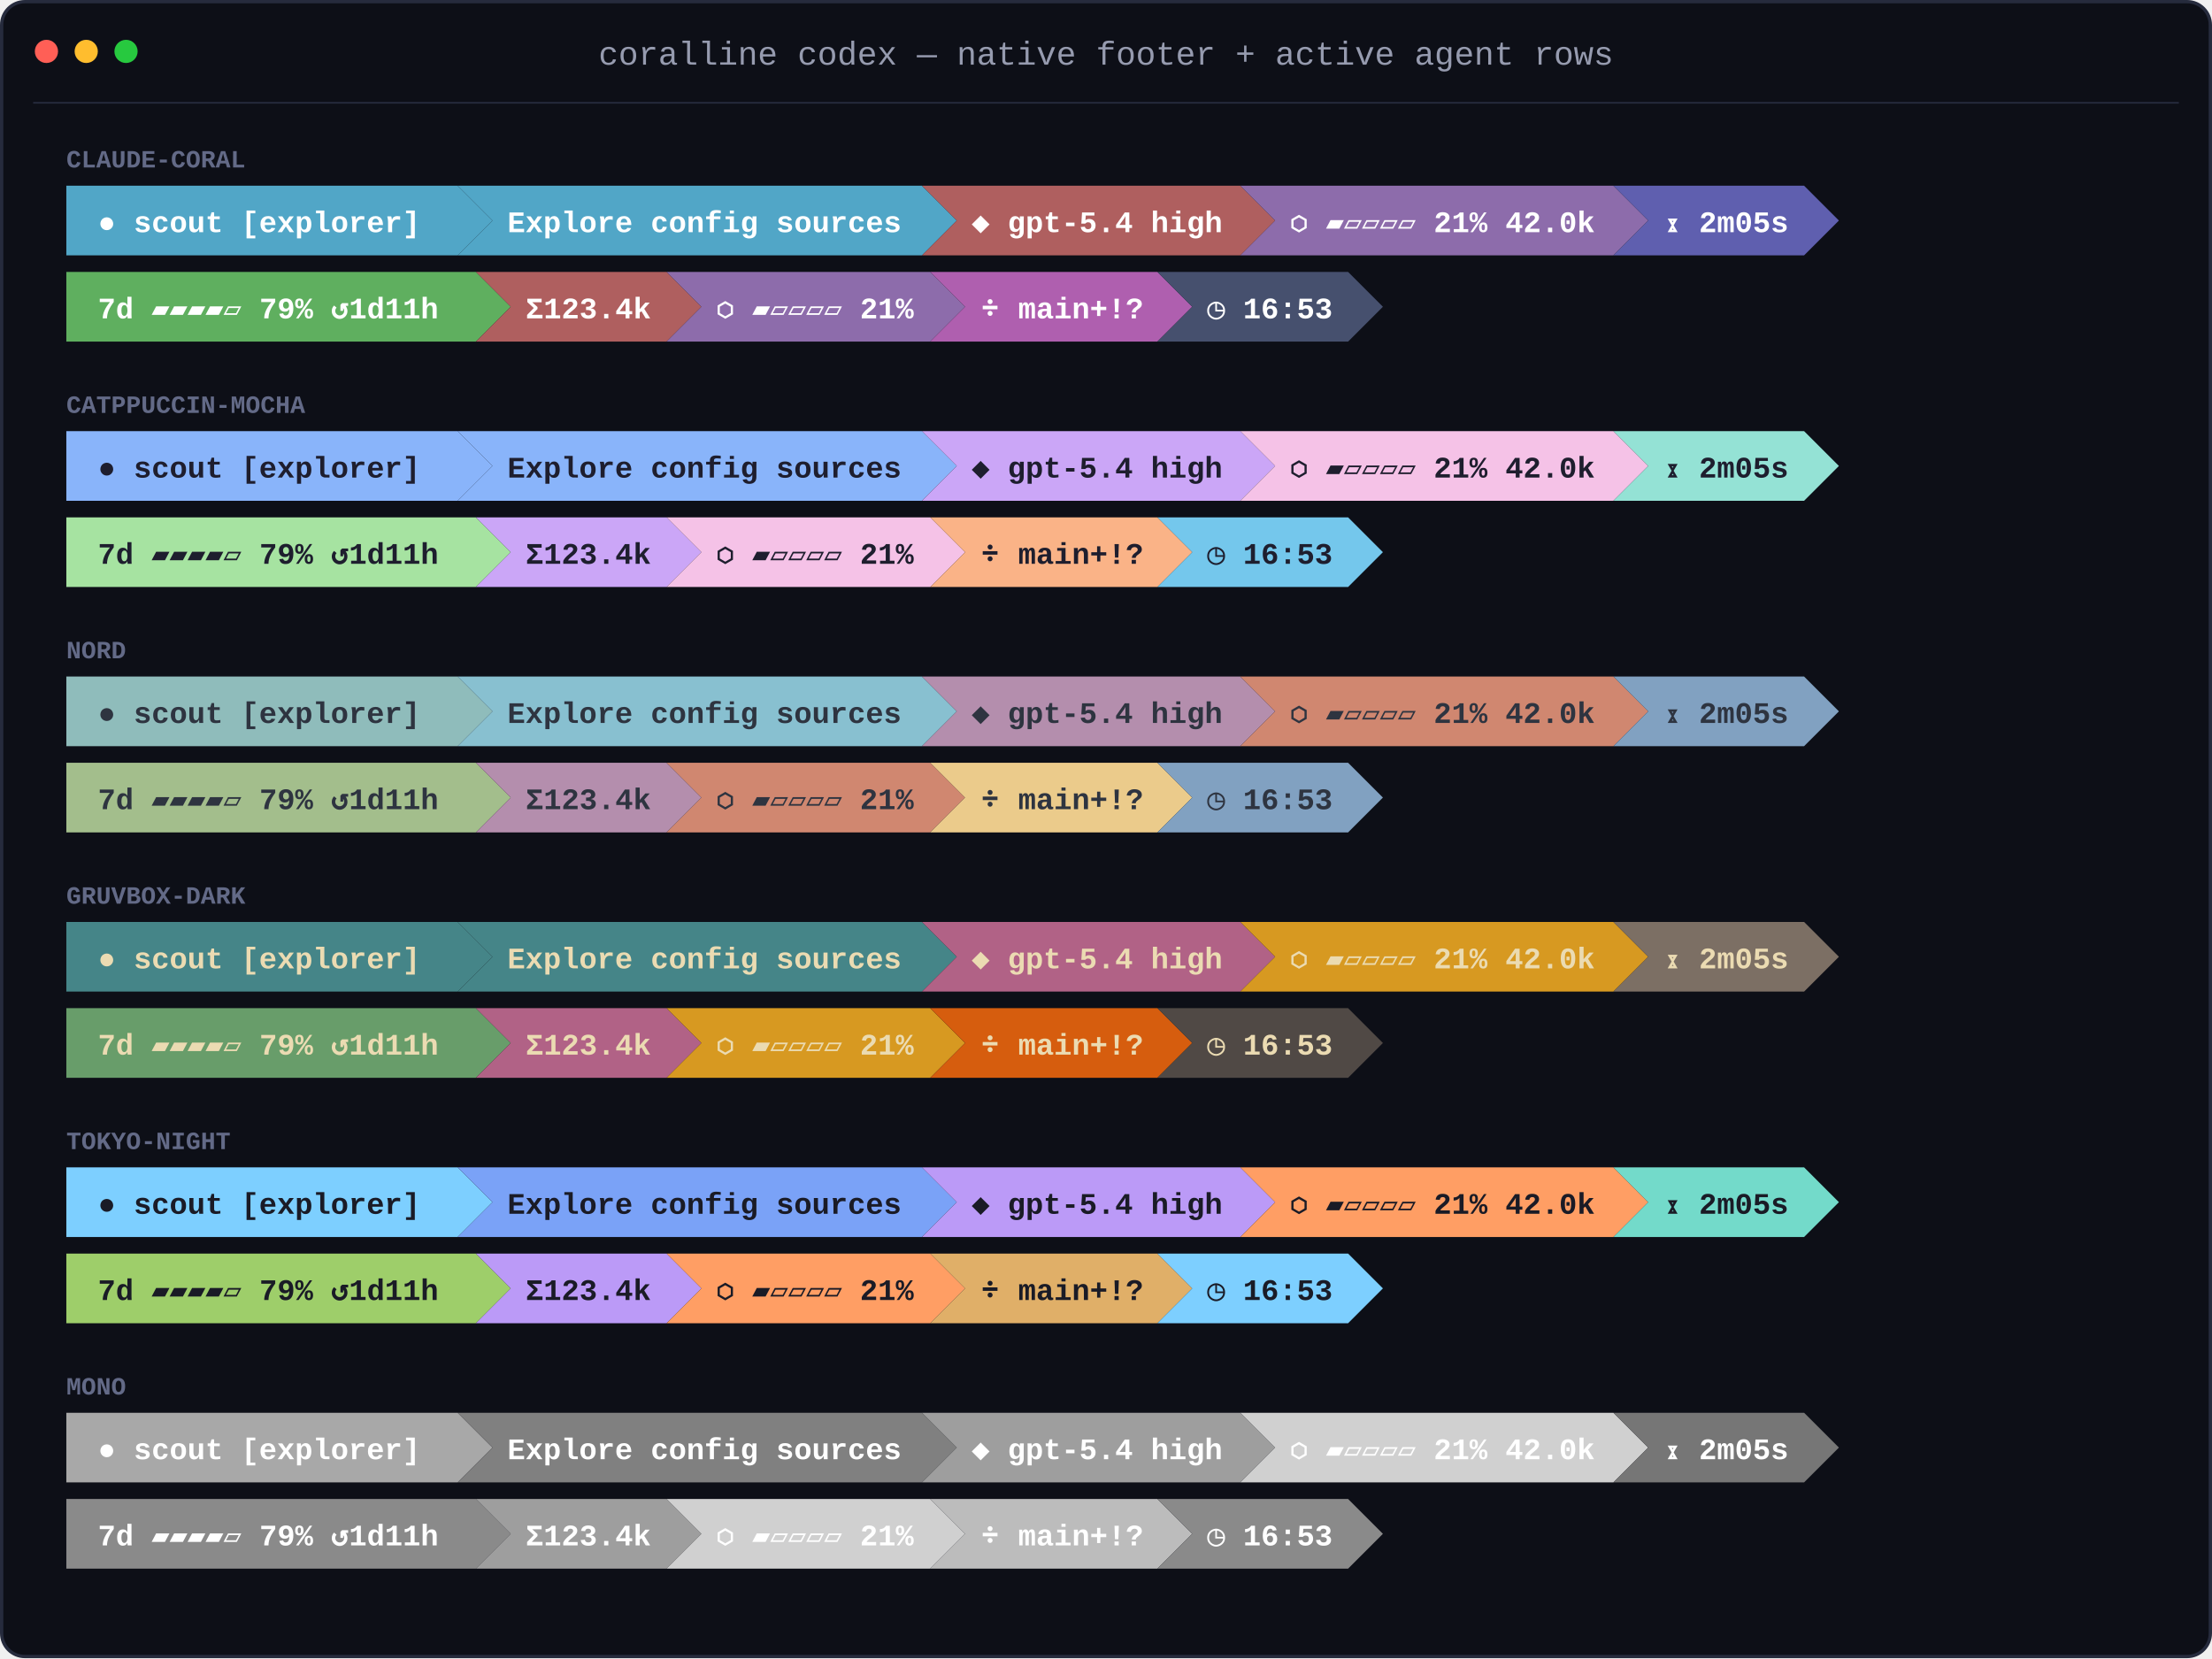
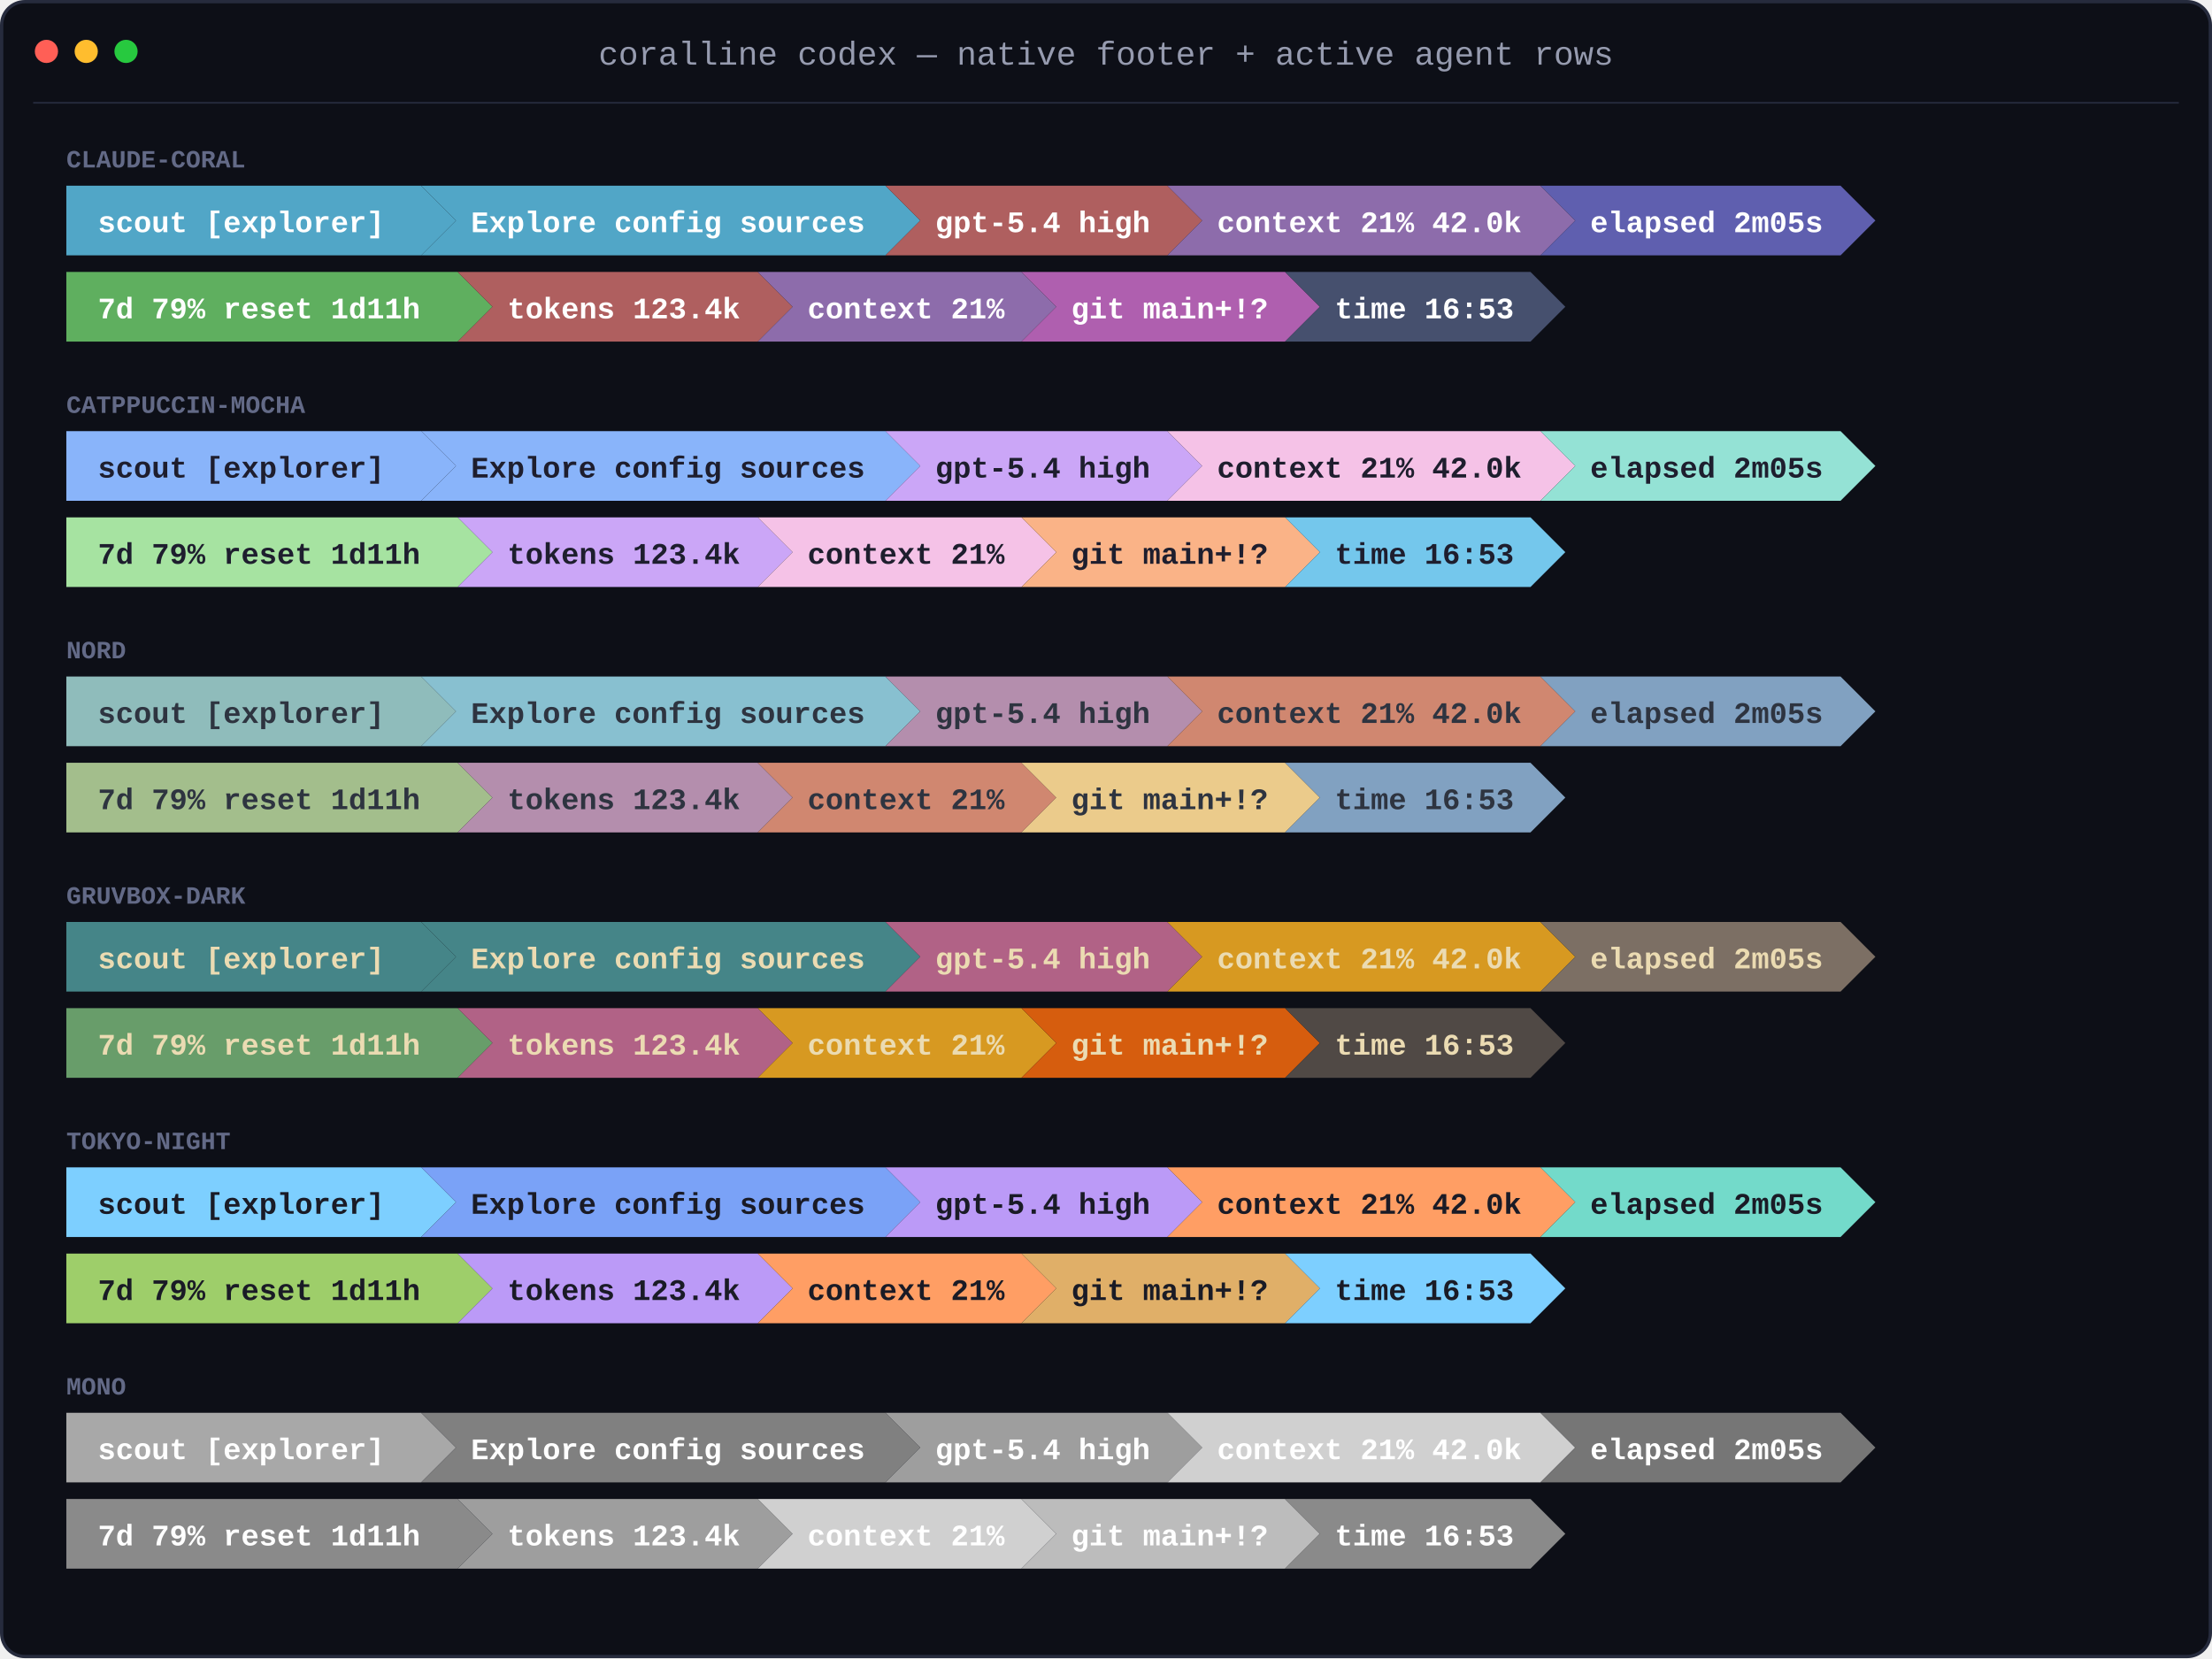
<svg xmlns="http://www.w3.org/2000/svg" width="1334" height="1000" viewBox="0 0 1334 1000" role="img" aria-labelledby="title desc">
  <style>
text { font-family: ui-monospace, SFMono-Regular, Menlo, Consolas, "Liberation Mono", monospace; }
</style>
  <rect x="1" y="1" width="1332" height="998" rx="14" fill="#0d0f17" stroke="#262b3d" stroke-width="2" />
  <circle cx="28" cy="31" r="7" fill="#ff5f56" />
  <circle cx="52" cy="31" r="7" fill="#ffbd2e" />
  <circle cx="76" cy="31" r="7" fill="#27c93f" />
  <text x="667" y="39" fill="#969baf" font-size="20" text-anchor="middle">coralline codex — native footer + active agent rows</text>
  <line x1="20" y1="62" x2="1314" y2="62" stroke="#262b3d" />
  <text x="40" y="101" fill="#636a87" font-size="15" font-weight="700">CLAUDE-CORAL</text>
-   <path d="M 40 112 H 276 L 297 133 L 276 154 H 40 Z" fill="#51a6c7" />
-   <text x="59" y="140" fill="#ffffff" font-size="18" font-weight="700">● scout [explorer]</text>
-   <path d="M 276 112 L 297 133 L 276 154 H 556 L 577 133 L 556 112 Z" fill="#51a6c7" />
-   <text x="306" y="140" fill="#ffffff" font-size="18" font-weight="700">Explore config sources</text>
-   <path d="M 556 112 L 577 133 L 556 154 H 748 L 769 133 L 748 112 Z" fill="#af5f5f" />
-   <text x="586" y="140" fill="#ffffff" font-size="18" font-weight="700">◆ gpt-5.4 high</text>
-   <path d="M 748 112 L 769 133 L 748 154 H 973 L 994 133 L 973 112 Z" fill="#8d6cab" />
-   <text x="778" y="140" fill="#ffffff" font-size="18" font-weight="700">⬡ ▰▱▱▱▱ 21% 42.0k</text>
-   <path d="M 973 112 L 994 133 L 973 154 H 1088 L 1109 133 L 1088 112 Z" fill="#5f5faf" />
-   <text x="1003" y="140" fill="#ffffff" font-size="18" font-weight="700">⧖ 2m05s</text>
-   <path d="M 40 164 H 287 L 308 185 L 287 206 H 40 Z" fill="#5faf5f" />
-   <text x="59" y="192" fill="#ffffff" font-size="18" font-weight="700">7d ▰▰▰▰▱ 79% ↺1d11h</text>
-   <path d="M 287 164 L 308 185 L 287 206 H 402 L 423 185 L 402 164 Z" fill="#af5f5f" />
-   <text x="317" y="192" fill="#ffffff" font-size="18" font-weight="700">Σ123.4k</text>
-   <path d="M 402 164 L 423 185 L 402 206 H 561 L 582 185 L 561 164 Z" fill="#8d6cab" />
-   <text x="432" y="192" fill="#ffffff" font-size="18" font-weight="700">⬡ ▰▱▱▱▱ 21%</text>
-   <path d="M 561 164 L 582 185 L 561 206 H 698 L 719 185 L 698 164 Z" fill="#af5faf" />
-   <text x="591" y="192" fill="#ffffff" font-size="18" font-weight="700"> main+!?</text>
-   <path d="M 698 164 L 719 185 L 698 206 H 813 L 834 185 L 813 164 Z" fill="#46506e" />
-   <text x="728" y="192" fill="#ffffff" font-size="18" font-weight="700">◷ 16:53</text>
+   <path d="M 40 112 H 254 L 275 133 L 254 154 H 40 Z" fill="#51a6c7" />
+   <text x="59" y="140" fill="#ffffff" font-size="18" font-weight="700">scout [explorer]</text>
+   <path d="M 254 112 L 275 133 L 254 154 H 534 L 555 133 L 534 112 Z" fill="#51a6c7" />
+   <text x="284" y="140" fill="#ffffff" font-size="18" font-weight="700">Explore config sources</text>
+   <path d="M 534 112 L 555 133 L 534 154 H 704 L 725 133 L 704 112 Z" fill="#af5f5f" />
+   <text x="564" y="140" fill="#ffffff" font-size="18" font-weight="700">gpt-5.4 high</text>
+   <path d="M 704 112 L 725 133 L 704 154 H 929 L 950 133 L 929 112 Z" fill="#8d6cab" />
+   <text x="734" y="140" fill="#ffffff" font-size="18" font-weight="700">context 21% 42.0k</text>
+   <path d="M 929 112 L 950 133 L 929 154 H 1110 L 1131 133 L 1110 112 Z" fill="#5f5faf" />
+   <text x="959" y="140" fill="#ffffff" font-size="18" font-weight="700">elapsed 2m05s</text>
+   <path d="M 40 164 H 276 L 297 185 L 276 206 H 40 Z" fill="#5faf5f" />
+   <text x="59" y="192" fill="#ffffff" font-size="18" font-weight="700">7d 79% reset 1d11h</text>
+   <path d="M 276 164 L 297 185 L 276 206 H 457 L 478 185 L 457 164 Z" fill="#af5f5f" />
+   <text x="306" y="192" fill="#ffffff" font-size="18" font-weight="700">tokens 123.4k</text>
+   <path d="M 457 164 L 478 185 L 457 206 H 616 L 637 185 L 616 164 Z" fill="#8d6cab" />
+   <text x="487" y="192" fill="#ffffff" font-size="18" font-weight="700">context 21%</text>
+   <path d="M 616 164 L 637 185 L 616 206 H 775 L 796 185 L 775 164 Z" fill="#af5faf" />
+   <text x="646" y="192" fill="#ffffff" font-size="18" font-weight="700">git main+!?</text>
+   <path d="M 775 164 L 796 185 L 775 206 H 923 L 944 185 L 923 164 Z" fill="#46506e" />
+   <text x="805" y="192" fill="#ffffff" font-size="18" font-weight="700">time 16:53</text>
  <text x="40" y="249" fill="#636a87" font-size="15" font-weight="700">CATPPUCCIN-MOCHA</text>
-   <path d="M 40 260 H 276 L 297 281 L 276 302 H 40 Z" fill="#89b4fa" />
-   <text x="59" y="288" fill="#1e1e2e" font-size="18" font-weight="700">● scout [explorer]</text>
-   <path d="M 276 260 L 297 281 L 276 302 H 556 L 577 281 L 556 260 Z" fill="#89b4fa" />
-   <text x="306" y="288" fill="#1e1e2e" font-size="18" font-weight="700">Explore config sources</text>
-   <path d="M 556 260 L 577 281 L 556 302 H 748 L 769 281 L 748 260 Z" fill="#cba6f7" />
-   <text x="586" y="288" fill="#1e1e2e" font-size="18" font-weight="700">◆ gpt-5.4 high</text>
-   <path d="M 748 260 L 769 281 L 748 302 H 973 L 994 281 L 973 260 Z" fill="#f5c2e7" />
-   <text x="778" y="288" fill="#1e1e2e" font-size="18" font-weight="700">⬡ ▰▱▱▱▱ 21% 42.0k</text>
-   <path d="M 973 260 L 994 281 L 973 302 H 1088 L 1109 281 L 1088 260 Z" fill="#94e2d5" />
-   <text x="1003" y="288" fill="#1e1e2e" font-size="18" font-weight="700">⧖ 2m05s</text>
-   <path d="M 40 312 H 287 L 308 333 L 287 354 H 40 Z" fill="#a6e3a1" />
-   <text x="59" y="340" fill="#1e1e2e" font-size="18" font-weight="700">7d ▰▰▰▰▱ 79% ↺1d11h</text>
-   <path d="M 287 312 L 308 333 L 287 354 H 402 L 423 333 L 402 312 Z" fill="#cba6f7" />
-   <text x="317" y="340" fill="#1e1e2e" font-size="18" font-weight="700">Σ123.4k</text>
-   <path d="M 402 312 L 423 333 L 402 354 H 561 L 582 333 L 561 312 Z" fill="#f5c2e7" />
-   <text x="432" y="340" fill="#1e1e2e" font-size="18" font-weight="700">⬡ ▰▱▱▱▱ 21%</text>
-   <path d="M 561 312 L 582 333 L 561 354 H 698 L 719 333 L 698 312 Z" fill="#fab387" />
-   <text x="591" y="340" fill="#1e1e2e" font-size="18" font-weight="700"> main+!?</text>
-   <path d="M 698 312 L 719 333 L 698 354 H 813 L 834 333 L 813 312 Z" fill="#74c7ec" />
-   <text x="728" y="340" fill="#1e1e2e" font-size="18" font-weight="700">◷ 16:53</text>
+   <path d="M 40 260 H 254 L 275 281 L 254 302 H 40 Z" fill="#89b4fa" />
+   <text x="59" y="288" fill="#1e1e2e" font-size="18" font-weight="700">scout [explorer]</text>
+   <path d="M 254 260 L 275 281 L 254 302 H 534 L 555 281 L 534 260 Z" fill="#89b4fa" />
+   <text x="284" y="288" fill="#1e1e2e" font-size="18" font-weight="700">Explore config sources</text>
+   <path d="M 534 260 L 555 281 L 534 302 H 704 L 725 281 L 704 260 Z" fill="#cba6f7" />
+   <text x="564" y="288" fill="#1e1e2e" font-size="18" font-weight="700">gpt-5.4 high</text>
+   <path d="M 704 260 L 725 281 L 704 302 H 929 L 950 281 L 929 260 Z" fill="#f5c2e7" />
+   <text x="734" y="288" fill="#1e1e2e" font-size="18" font-weight="700">context 21% 42.0k</text>
+   <path d="M 929 260 L 950 281 L 929 302 H 1110 L 1131 281 L 1110 260 Z" fill="#94e2d5" />
+   <text x="959" y="288" fill="#1e1e2e" font-size="18" font-weight="700">elapsed 2m05s</text>
+   <path d="M 40 312 H 276 L 297 333 L 276 354 H 40 Z" fill="#a6e3a1" />
+   <text x="59" y="340" fill="#1e1e2e" font-size="18" font-weight="700">7d 79% reset 1d11h</text>
+   <path d="M 276 312 L 297 333 L 276 354 H 457 L 478 333 L 457 312 Z" fill="#cba6f7" />
+   <text x="306" y="340" fill="#1e1e2e" font-size="18" font-weight="700">tokens 123.4k</text>
+   <path d="M 457 312 L 478 333 L 457 354 H 616 L 637 333 L 616 312 Z" fill="#f5c2e7" />
+   <text x="487" y="340" fill="#1e1e2e" font-size="18" font-weight="700">context 21%</text>
+   <path d="M 616 312 L 637 333 L 616 354 H 775 L 796 333 L 775 312 Z" fill="#fab387" />
+   <text x="646" y="340" fill="#1e1e2e" font-size="18" font-weight="700">git main+!?</text>
+   <path d="M 775 312 L 796 333 L 775 354 H 923 L 944 333 L 923 312 Z" fill="#74c7ec" />
+   <text x="805" y="340" fill="#1e1e2e" font-size="18" font-weight="700">time 16:53</text>
  <text x="40" y="397" fill="#636a87" font-size="15" font-weight="700">NORD</text>
-   <path d="M 40 408 H 276 L 297 429 L 276 450 H 40 Z" fill="#8fbcbb" />
-   <text x="59" y="436" fill="#2e3440" font-size="18" font-weight="700">● scout [explorer]</text>
-   <path d="M 276 408 L 297 429 L 276 450 H 556 L 577 429 L 556 408 Z" fill="#88c0d0" />
-   <text x="306" y="436" fill="#2e3440" font-size="18" font-weight="700">Explore config sources</text>
-   <path d="M 556 408 L 577 429 L 556 450 H 748 L 769 429 L 748 408 Z" fill="#b48ead" />
-   <text x="586" y="436" fill="#2e3440" font-size="18" font-weight="700">◆ gpt-5.4 high</text>
-   <path d="M 748 408 L 769 429 L 748 450 H 973 L 994 429 L 973 408 Z" fill="#d08770" />
-   <text x="778" y="436" fill="#2e3440" font-size="18" font-weight="700">⬡ ▰▱▱▱▱ 21% 42.0k</text>
-   <path d="M 973 408 L 994 429 L 973 450 H 1088 L 1109 429 L 1088 408 Z" fill="#81a1c1" />
-   <text x="1003" y="436" fill="#2e3440" font-size="18" font-weight="700">⧖ 2m05s</text>
-   <path d="M 40 460 H 287 L 308 481 L 287 502 H 40 Z" fill="#a3be8c" />
-   <text x="59" y="488" fill="#2e3440" font-size="18" font-weight="700">7d ▰▰▰▰▱ 79% ↺1d11h</text>
-   <path d="M 287 460 L 308 481 L 287 502 H 402 L 423 481 L 402 460 Z" fill="#b48ead" />
-   <text x="317" y="488" fill="#2e3440" font-size="18" font-weight="700">Σ123.4k</text>
-   <path d="M 402 460 L 423 481 L 402 502 H 561 L 582 481 L 561 460 Z" fill="#d08770" />
-   <text x="432" y="488" fill="#2e3440" font-size="18" font-weight="700">⬡ ▰▱▱▱▱ 21%</text>
-   <path d="M 561 460 L 582 481 L 561 502 H 698 L 719 481 L 698 460 Z" fill="#ebcb8b" />
-   <text x="591" y="488" fill="#2e3440" font-size="18" font-weight="700"> main+!?</text>
-   <path d="M 698 460 L 719 481 L 698 502 H 813 L 834 481 L 813 460 Z" fill="#81a1c1" />
-   <text x="728" y="488" fill="#2e3440" font-size="18" font-weight="700">◷ 16:53</text>
+   <path d="M 40 408 H 254 L 275 429 L 254 450 H 40 Z" fill="#8fbcbb" />
+   <text x="59" y="436" fill="#2e3440" font-size="18" font-weight="700">scout [explorer]</text>
+   <path d="M 254 408 L 275 429 L 254 450 H 534 L 555 429 L 534 408 Z" fill="#88c0d0" />
+   <text x="284" y="436" fill="#2e3440" font-size="18" font-weight="700">Explore config sources</text>
+   <path d="M 534 408 L 555 429 L 534 450 H 704 L 725 429 L 704 408 Z" fill="#b48ead" />
+   <text x="564" y="436" fill="#2e3440" font-size="18" font-weight="700">gpt-5.4 high</text>
+   <path d="M 704 408 L 725 429 L 704 450 H 929 L 950 429 L 929 408 Z" fill="#d08770" />
+   <text x="734" y="436" fill="#2e3440" font-size="18" font-weight="700">context 21% 42.0k</text>
+   <path d="M 929 408 L 950 429 L 929 450 H 1110 L 1131 429 L 1110 408 Z" fill="#81a1c1" />
+   <text x="959" y="436" fill="#2e3440" font-size="18" font-weight="700">elapsed 2m05s</text>
+   <path d="M 40 460 H 276 L 297 481 L 276 502 H 40 Z" fill="#a3be8c" />
+   <text x="59" y="488" fill="#2e3440" font-size="18" font-weight="700">7d 79% reset 1d11h</text>
+   <path d="M 276 460 L 297 481 L 276 502 H 457 L 478 481 L 457 460 Z" fill="#b48ead" />
+   <text x="306" y="488" fill="#2e3440" font-size="18" font-weight="700">tokens 123.4k</text>
+   <path d="M 457 460 L 478 481 L 457 502 H 616 L 637 481 L 616 460 Z" fill="#d08770" />
+   <text x="487" y="488" fill="#2e3440" font-size="18" font-weight="700">context 21%</text>
+   <path d="M 616 460 L 637 481 L 616 502 H 775 L 796 481 L 775 460 Z" fill="#ebcb8b" />
+   <text x="646" y="488" fill="#2e3440" font-size="18" font-weight="700">git main+!?</text>
+   <path d="M 775 460 L 796 481 L 775 502 H 923 L 944 481 L 923 460 Z" fill="#81a1c1" />
+   <text x="805" y="488" fill="#2e3440" font-size="18" font-weight="700">time 16:53</text>
  <text x="40" y="545" fill="#636a87" font-size="15" font-weight="700">GRUVBOX-DARK</text>
-   <path d="M 40 556 H 276 L 297 577 L 276 598 H 40 Z" fill="#458588" />
-   <text x="59" y="584" fill="#ebdbb2" font-size="18" font-weight="700">● scout [explorer]</text>
-   <path d="M 276 556 L 297 577 L 276 598 H 556 L 577 577 L 556 556 Z" fill="#458588" />
-   <text x="306" y="584" fill="#ebdbb2" font-size="18" font-weight="700">Explore config sources</text>
-   <path d="M 556 556 L 577 577 L 556 598 H 748 L 769 577 L 748 556 Z" fill="#b16286" />
-   <text x="586" y="584" fill="#ebdbb2" font-size="18" font-weight="700">◆ gpt-5.4 high</text>
-   <path d="M 748 556 L 769 577 L 748 598 H 973 L 994 577 L 973 556 Z" fill="#d79921" />
-   <text x="778" y="584" fill="#ebdbb2" font-size="18" font-weight="700">⬡ ▰▱▱▱▱ 21% 42.0k</text>
-   <path d="M 973 556 L 994 577 L 973 598 H 1088 L 1109 577 L 1088 556 Z" fill="#7c6f64" />
-   <text x="1003" y="584" fill="#ebdbb2" font-size="18" font-weight="700">⧖ 2m05s</text>
-   <path d="M 40 608 H 287 L 308 629 L 287 650 H 40 Z" fill="#689d6a" />
-   <text x="59" y="636" fill="#ebdbb2" font-size="18" font-weight="700">7d ▰▰▰▰▱ 79% ↺1d11h</text>
-   <path d="M 287 608 L 308 629 L 287 650 H 402 L 423 629 L 402 608 Z" fill="#b16286" />
-   <text x="317" y="636" fill="#ebdbb2" font-size="18" font-weight="700">Σ123.4k</text>
-   <path d="M 402 608 L 423 629 L 402 650 H 561 L 582 629 L 561 608 Z" fill="#d79921" />
-   <text x="432" y="636" fill="#ebdbb2" font-size="18" font-weight="700">⬡ ▰▱▱▱▱ 21%</text>
-   <path d="M 561 608 L 582 629 L 561 650 H 698 L 719 629 L 698 608 Z" fill="#d65d0e" />
-   <text x="591" y="636" fill="#ebdbb2" font-size="18" font-weight="700"> main+!?</text>
-   <path d="M 698 608 L 719 629 L 698 650 H 813 L 834 629 L 813 608 Z" fill="#504945" />
-   <text x="728" y="636" fill="#ebdbb2" font-size="18" font-weight="700">◷ 16:53</text>
+   <path d="M 40 556 H 254 L 275 577 L 254 598 H 40 Z" fill="#458588" />
+   <text x="59" y="584" fill="#ebdbb2" font-size="18" font-weight="700">scout [explorer]</text>
+   <path d="M 254 556 L 275 577 L 254 598 H 534 L 555 577 L 534 556 Z" fill="#458588" />
+   <text x="284" y="584" fill="#ebdbb2" font-size="18" font-weight="700">Explore config sources</text>
+   <path d="M 534 556 L 555 577 L 534 598 H 704 L 725 577 L 704 556 Z" fill="#b16286" />
+   <text x="564" y="584" fill="#ebdbb2" font-size="18" font-weight="700">gpt-5.4 high</text>
+   <path d="M 704 556 L 725 577 L 704 598 H 929 L 950 577 L 929 556 Z" fill="#d79921" />
+   <text x="734" y="584" fill="#ebdbb2" font-size="18" font-weight="700">context 21% 42.0k</text>
+   <path d="M 929 556 L 950 577 L 929 598 H 1110 L 1131 577 L 1110 556 Z" fill="#7c6f64" />
+   <text x="959" y="584" fill="#ebdbb2" font-size="18" font-weight="700">elapsed 2m05s</text>
+   <path d="M 40 608 H 276 L 297 629 L 276 650 H 40 Z" fill="#689d6a" />
+   <text x="59" y="636" fill="#ebdbb2" font-size="18" font-weight="700">7d 79% reset 1d11h</text>
+   <path d="M 276 608 L 297 629 L 276 650 H 457 L 478 629 L 457 608 Z" fill="#b16286" />
+   <text x="306" y="636" fill="#ebdbb2" font-size="18" font-weight="700">tokens 123.4k</text>
+   <path d="M 457 608 L 478 629 L 457 650 H 616 L 637 629 L 616 608 Z" fill="#d79921" />
+   <text x="487" y="636" fill="#ebdbb2" font-size="18" font-weight="700">context 21%</text>
+   <path d="M 616 608 L 637 629 L 616 650 H 775 L 796 629 L 775 608 Z" fill="#d65d0e" />
+   <text x="646" y="636" fill="#ebdbb2" font-size="18" font-weight="700">git main+!?</text>
+   <path d="M 775 608 L 796 629 L 775 650 H 923 L 944 629 L 923 608 Z" fill="#504945" />
+   <text x="805" y="636" fill="#ebdbb2" font-size="18" font-weight="700">time 16:53</text>
  <text x="40" y="693" fill="#636a87" font-size="15" font-weight="700">TOKYO-NIGHT</text>
-   <path d="M 40 704 H 276 L 297 725 L 276 746 H 40 Z" fill="#7dcfff" />
-   <text x="59" y="732" fill="#1a1b26" font-size="18" font-weight="700">● scout [explorer]</text>
-   <path d="M 276 704 L 297 725 L 276 746 H 556 L 577 725 L 556 704 Z" fill="#7aa2f7" />
-   <text x="306" y="732" fill="#1a1b26" font-size="18" font-weight="700">Explore config sources</text>
-   <path d="M 556 704 L 577 725 L 556 746 H 748 L 769 725 L 748 704 Z" fill="#bb9af7" />
-   <text x="586" y="732" fill="#1a1b26" font-size="18" font-weight="700">◆ gpt-5.4 high</text>
-   <path d="M 748 704 L 769 725 L 748 746 H 973 L 994 725 L 973 704 Z" fill="#ff9e64" />
-   <text x="778" y="732" fill="#1a1b26" font-size="18" font-weight="700">⬡ ▰▱▱▱▱ 21% 42.0k</text>
-   <path d="M 973 704 L 994 725 L 973 746 H 1088 L 1109 725 L 1088 704 Z" fill="#73daca" />
-   <text x="1003" y="732" fill="#1a1b26" font-size="18" font-weight="700">⧖ 2m05s</text>
-   <path d="M 40 756 H 287 L 308 777 L 287 798 H 40 Z" fill="#9ece6a" />
-   <text x="59" y="784" fill="#1a1b26" font-size="18" font-weight="700">7d ▰▰▰▰▱ 79% ↺1d11h</text>
-   <path d="M 287 756 L 308 777 L 287 798 H 402 L 423 777 L 402 756 Z" fill="#bb9af7" />
-   <text x="317" y="784" fill="#1a1b26" font-size="18" font-weight="700">Σ123.4k</text>
-   <path d="M 402 756 L 423 777 L 402 798 H 561 L 582 777 L 561 756 Z" fill="#ff9e64" />
-   <text x="432" y="784" fill="#1a1b26" font-size="18" font-weight="700">⬡ ▰▱▱▱▱ 21%</text>
-   <path d="M 561 756 L 582 777 L 561 798 H 698 L 719 777 L 698 756 Z" fill="#e0af68" />
-   <text x="591" y="784" fill="#1a1b26" font-size="18" font-weight="700"> main+!?</text>
-   <path d="M 698 756 L 719 777 L 698 798 H 813 L 834 777 L 813 756 Z" fill="#7dcfff" />
-   <text x="728" y="784" fill="#1a1b26" font-size="18" font-weight="700">◷ 16:53</text>
+   <path d="M 40 704 H 254 L 275 725 L 254 746 H 40 Z" fill="#7dcfff" />
+   <text x="59" y="732" fill="#1a1b26" font-size="18" font-weight="700">scout [explorer]</text>
+   <path d="M 254 704 L 275 725 L 254 746 H 534 L 555 725 L 534 704 Z" fill="#7aa2f7" />
+   <text x="284" y="732" fill="#1a1b26" font-size="18" font-weight="700">Explore config sources</text>
+   <path d="M 534 704 L 555 725 L 534 746 H 704 L 725 725 L 704 704 Z" fill="#bb9af7" />
+   <text x="564" y="732" fill="#1a1b26" font-size="18" font-weight="700">gpt-5.4 high</text>
+   <path d="M 704 704 L 725 725 L 704 746 H 929 L 950 725 L 929 704 Z" fill="#ff9e64" />
+   <text x="734" y="732" fill="#1a1b26" font-size="18" font-weight="700">context 21% 42.0k</text>
+   <path d="M 929 704 L 950 725 L 929 746 H 1110 L 1131 725 L 1110 704 Z" fill="#73daca" />
+   <text x="959" y="732" fill="#1a1b26" font-size="18" font-weight="700">elapsed 2m05s</text>
+   <path d="M 40 756 H 276 L 297 777 L 276 798 H 40 Z" fill="#9ece6a" />
+   <text x="59" y="784" fill="#1a1b26" font-size="18" font-weight="700">7d 79% reset 1d11h</text>
+   <path d="M 276 756 L 297 777 L 276 798 H 457 L 478 777 L 457 756 Z" fill="#bb9af7" />
+   <text x="306" y="784" fill="#1a1b26" font-size="18" font-weight="700">tokens 123.4k</text>
+   <path d="M 457 756 L 478 777 L 457 798 H 616 L 637 777 L 616 756 Z" fill="#ff9e64" />
+   <text x="487" y="784" fill="#1a1b26" font-size="18" font-weight="700">context 21%</text>
+   <path d="M 616 756 L 637 777 L 616 798 H 775 L 796 777 L 775 756 Z" fill="#e0af68" />
+   <text x="646" y="784" fill="#1a1b26" font-size="18" font-weight="700">git main+!?</text>
+   <path d="M 775 756 L 796 777 L 775 798 H 923 L 944 777 L 923 756 Z" fill="#7dcfff" />
+   <text x="805" y="784" fill="#1a1b26" font-size="18" font-weight="700">time 16:53</text>
  <text x="40" y="841" fill="#636a87" font-size="15" font-weight="700">MONO</text>
-   <path d="M 40 852 H 276 L 297 873 L 276 894 H 40 Z" fill="#a8a8a8" />
-   <text x="59" y="880" fill="#ffffff" font-size="18" font-weight="700">● scout [explorer]</text>
-   <path d="M 276 852 L 297 873 L 276 894 H 556 L 577 873 L 556 852 Z" fill="#808080" />
-   <text x="306" y="880" fill="#ffffff" font-size="18" font-weight="700">Explore config sources</text>
-   <path d="M 556 852 L 577 873 L 556 894 H 748 L 769 873 L 748 852 Z" fill="#9e9e9e" />
-   <text x="586" y="880" fill="#ffffff" font-size="18" font-weight="700">◆ gpt-5.4 high</text>
-   <path d="M 748 852 L 769 873 L 748 894 H 973 L 994 873 L 973 852 Z" fill="#d0d0d0" />
-   <text x="778" y="880" fill="#ffffff" font-size="18" font-weight="700">⬡ ▰▱▱▱▱ 21% 42.0k</text>
-   <path d="M 973 852 L 994 873 L 973 894 H 1088 L 1109 873 L 1088 852 Z" fill="#767676" />
-   <text x="1003" y="880" fill="#ffffff" font-size="18" font-weight="700">⧖ 2m05s</text>
-   <path d="M 40 904 H 287 L 308 925 L 287 946 H 40 Z" fill="#8a8a8a" />
-   <text x="59" y="932" fill="#ffffff" font-size="18" font-weight="700">7d ▰▰▰▰▱ 79% ↺1d11h</text>
-   <path d="M 287 904 L 308 925 L 287 946 H 402 L 423 925 L 402 904 Z" fill="#9e9e9e" />
-   <text x="317" y="932" fill="#ffffff" font-size="18" font-weight="700">Σ123.4k</text>
-   <path d="M 402 904 L 423 925 L 402 946 H 561 L 582 925 L 561 904 Z" fill="#d0d0d0" />
-   <text x="432" y="932" fill="#ffffff" font-size="18" font-weight="700">⬡ ▰▱▱▱▱ 21%</text>
-   <path d="M 561 904 L 582 925 L 561 946 H 698 L 719 925 L 698 904 Z" fill="#bcbcbc" />
-   <text x="591" y="932" fill="#ffffff" font-size="18" font-weight="700"> main+!?</text>
-   <path d="M 698 904 L 719 925 L 698 946 H 813 L 834 925 L 813 904 Z" fill="#8a8a8a" />
-   <text x="728" y="932" fill="#ffffff" font-size="18" font-weight="700">◷ 16:53</text>
+   <path d="M 40 852 H 254 L 275 873 L 254 894 H 40 Z" fill="#a8a8a8" />
+   <text x="59" y="880" fill="#ffffff" font-size="18" font-weight="700">scout [explorer]</text>
+   <path d="M 254 852 L 275 873 L 254 894 H 534 L 555 873 L 534 852 Z" fill="#808080" />
+   <text x="284" y="880" fill="#ffffff" font-size="18" font-weight="700">Explore config sources</text>
+   <path d="M 534 852 L 555 873 L 534 894 H 704 L 725 873 L 704 852 Z" fill="#9e9e9e" />
+   <text x="564" y="880" fill="#ffffff" font-size="18" font-weight="700">gpt-5.4 high</text>
+   <path d="M 704 852 L 725 873 L 704 894 H 929 L 950 873 L 929 852 Z" fill="#d0d0d0" />
+   <text x="734" y="880" fill="#ffffff" font-size="18" font-weight="700">context 21% 42.0k</text>
+   <path d="M 929 852 L 950 873 L 929 894 H 1110 L 1131 873 L 1110 852 Z" fill="#767676" />
+   <text x="959" y="880" fill="#ffffff" font-size="18" font-weight="700">elapsed 2m05s</text>
+   <path d="M 40 904 H 276 L 297 925 L 276 946 H 40 Z" fill="#8a8a8a" />
+   <text x="59" y="932" fill="#ffffff" font-size="18" font-weight="700">7d 79% reset 1d11h</text>
+   <path d="M 276 904 L 297 925 L 276 946 H 457 L 478 925 L 457 904 Z" fill="#9e9e9e" />
+   <text x="306" y="932" fill="#ffffff" font-size="18" font-weight="700">tokens 123.4k</text>
+   <path d="M 457 904 L 478 925 L 457 946 H 616 L 637 925 L 616 904 Z" fill="#d0d0d0" />
+   <text x="487" y="932" fill="#ffffff" font-size="18" font-weight="700">context 21%</text>
+   <path d="M 616 904 L 637 925 L 616 946 H 775 L 796 925 L 775 904 Z" fill="#bcbcbc" />
+   <text x="646" y="932" fill="#ffffff" font-size="18" font-weight="700">git main+!?</text>
+   <path d="M 775 904 L 796 925 L 775 946 H 923 L 944 925 L 923 904 Z" fill="#8a8a8a" />
+   <text x="805" y="932" fill="#ffffff" font-size="18" font-weight="700">time 16:53</text>
</svg>
